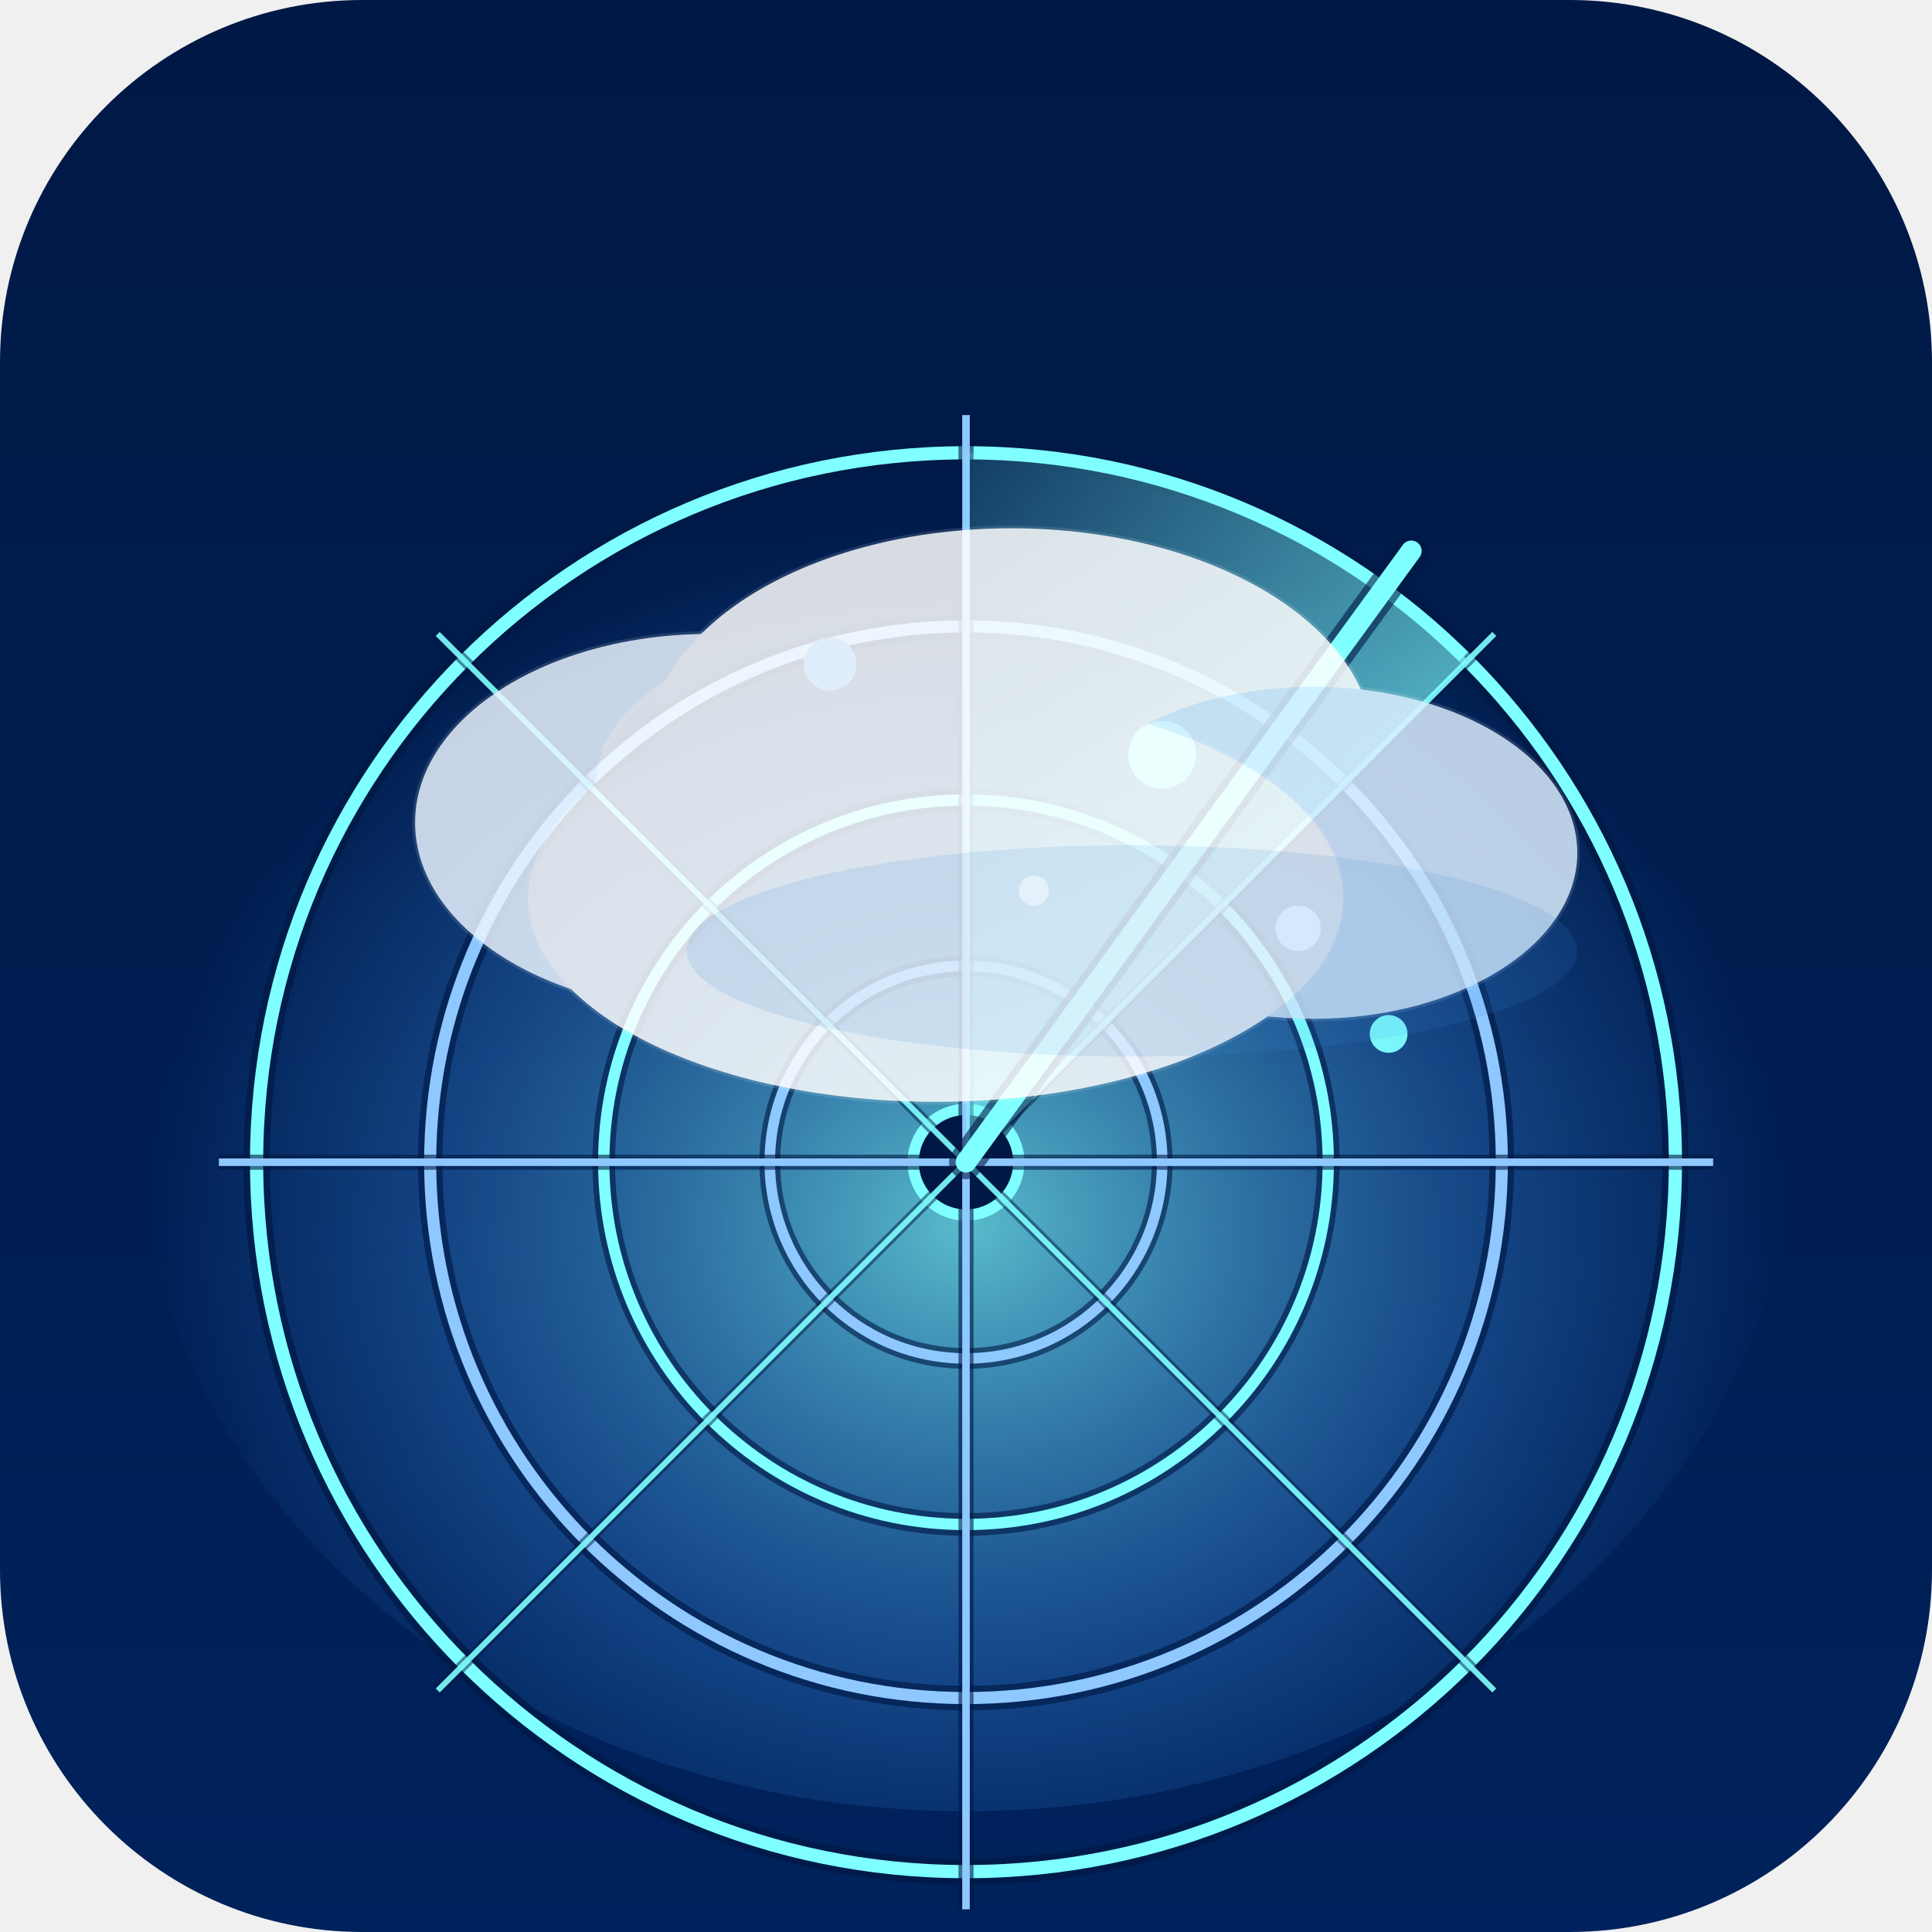
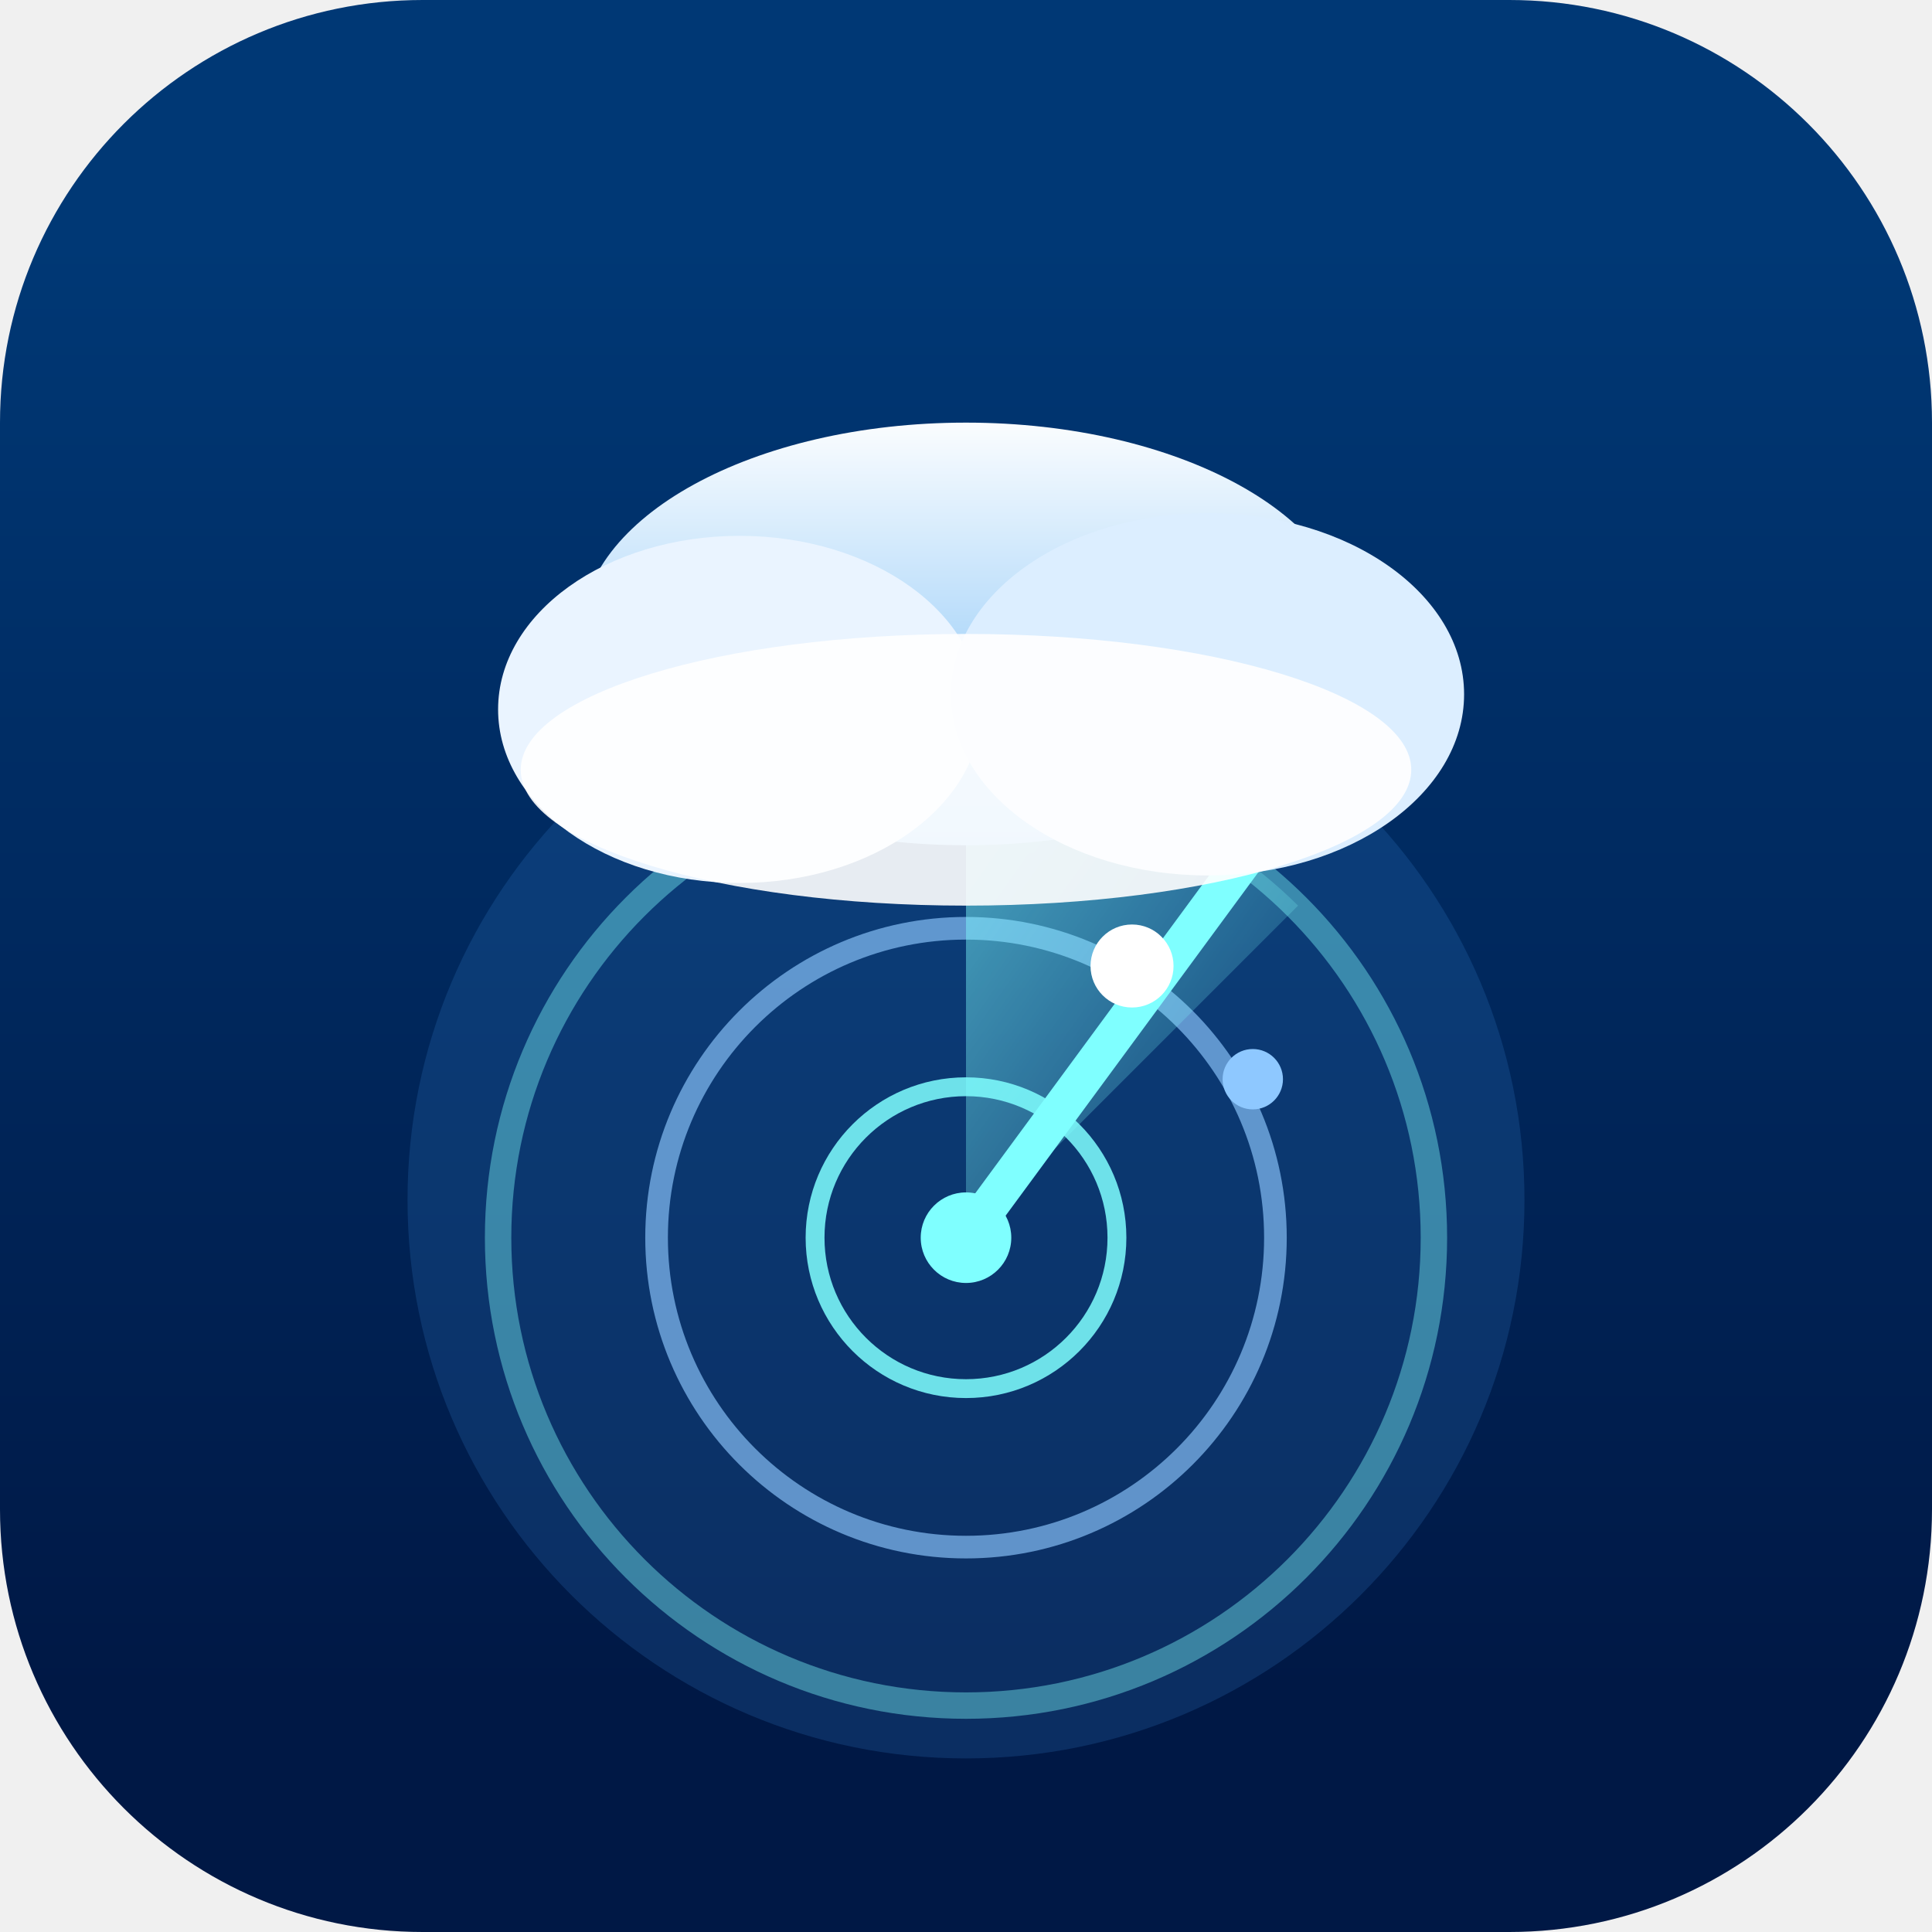
<svg xmlns="http://www.w3.org/2000/svg" viewBox="0 0 512 512" role="img" aria-label="Echo Weather">
  <defs>
-     <linearGradient id="sky" x1="0" y1="0" x2="0" y2="1">
-       <stop offset="0%" stop-color="#001845" />
-       <stop offset="100%" stop-color="#00225c" />
+     <linearGradient id="sky" x1="256" y1="64" x2="256" y2="448" gradientUnits="userSpaceOnUse">
+       <stop offset="0%" stop-color="#003875" />
+       <stop offset="100%" stop-color="#001845" />
    </linearGradient>
-     <linearGradient id="beam" x1="0" y1="0" x2="1" y2="1">
-       <stop offset="0%" stop-color="#7fffff" stop-opacity="0.15" />
-       <stop offset="100%" stop-color="#7fffff" stop-opacity="0.88" />
+     <linearGradient id="sweep" x1="0" y1="0" x2="1" y2="1">
+       <stop offset="0%" stop-color="#7fffff" stop-opacity="0.55" />
+       <stop offset="100%" stop-color="#7fffff" stop-opacity="0" />
    </linearGradient>
-     <linearGradient id="cloudTop" x1="120" y1="150" x2="400" y2="300">
+     <linearGradient id="cloudFill" x1="256" y1="108" x2="256" y2="228" gradientUnits="userSpaceOnUse">
      <stop offset="0%" stop-color="#ffffff" />
-       <stop offset="55%" stop-color="#c5e4ff" />
-       <stop offset="100%" stop-color="#5aa8f0" />
+       <stop offset="100%" stop-color="#6eb8f5" />
    </linearGradient>
-     <linearGradient id="cloudSide" x1="300" y1="160" x2="420" y2="280">
-       <stop offset="0%" stop-color="#eaf4ff" />
-       <stop offset="100%" stop-color="#3c91e6" />
-     </linearGradient>
-     <radialGradient id="radarGlow" cx="50%" cy="58%" r="50%">
-       <stop offset="0%" stop-color="#7fffff" stop-opacity="0.7" />
-       <stop offset="65%" stop-color="#3c91e6" stop-opacity="0.32" />
-       <stop offset="100%" stop-color="#3c91e6" stop-opacity="0" />
-     </radialGradient>
  </defs>
-   <rect width="512" height="512" rx="96" fill="url(#sky)" />
-   <ellipse cx="256" cy="295" rx="220" ry="185" fill="url(#radarGlow)" />
-   <g transform="translate(256 308)">
-     <g>
-       <circle r="188" fill="none" stroke="#001845" stroke-width="7" opacity="0.7" />
-       <circle r="188" fill="none" stroke="#7fffff" stroke-width="3.5" />
-       <circle r="142" fill="none" stroke="#001845" stroke-width="6.5" opacity="0.65" />
-       <circle r="142" fill="none" stroke="#8ec8ff" stroke-width="3.2" />
-       <circle r="96" fill="none" stroke="#001845" stroke-width="6" opacity="0.62" />
-       <circle r="96" fill="none" stroke="#7fffff" stroke-width="3" />
-       <circle r="52" fill="none" stroke="#001845" stroke-width="5.5" opacity="0.6" />
-       <circle r="52" fill="none" stroke="#8ec8ff" stroke-width="2.8" />
-     </g>
-     <circle r="14" fill="#001845" stroke="#7fffff" stroke-width="3" />
-     <line x1="-198" y1="0" x2="198" y2="0" stroke="#001845" stroke-width="4" opacity="0.6" />
-     <line x1="-198" y1="0" x2="198" y2="0" stroke="#8ec8ff" stroke-width="2" />
-     <line x1="0" y1="-198" x2="0" y2="198" stroke="#001845" stroke-width="4" opacity="0.6" />
-     <line x1="0" y1="-198" x2="0" y2="198" stroke="#8ec8ff" stroke-width="2" />
-     <line x1="-140" y1="-140" x2="140" y2="140" stroke="#001845" stroke-width="3" opacity="0.5" />
-     <line x1="-140" y1="-140" x2="140" y2="140" stroke="#7fffff" stroke-width="1.5" opacity="0.9" />
-     <line x1="140" y1="-140" x2="-140" y2="140" stroke="#001845" stroke-width="3" opacity="0.5" />
-     <line x1="140" y1="-140" x2="-140" y2="140" stroke="#7fffff" stroke-width="1.5" opacity="0.9" />
-     <path d="M0 0 L0 -188 A188 188 0 0 1 133 -133 Z" fill="url(#beam)" />
-     <line x1="0" y1="0" x2="118" y2="-162" stroke="#001845" stroke-width="9" stroke-linecap="round" opacity="0.6" />
-     <line x1="0" y1="0" x2="118" y2="-162" stroke="#7fffff" stroke-width="5.5" stroke-linecap="round" />
-     <circle cx="52" cy="-108" r="9" fill="#7fffff" />
-     <circle cx="88" cy="-62" r="6" fill="#8ec8ff" />
-     <circle cx="-36" cy="-132" r="7" fill="#3c91e6" />
-     <circle cx="112" cy="-34" r="5" fill="#7fffff" opacity="0.95" />
-     <circle cx="18" cy="-72" r="4" fill="#ffffff" opacity="0.85" />
+   <rect width="512" height="512" rx="112" fill="url(#sky)" />
+   <circle cx="256" cy="318" r="148" fill="#3c91e6" opacity="0.18" />
+   <g transform="translate(256 328)" fill="none" stroke-linecap="round">
+     <circle r="124" stroke="#7fffff" stroke-width="7" opacity="0.4" />
+     <circle r="82" stroke="#8ec8ff" stroke-width="6" opacity="0.65" />
+     <circle r="40" stroke="#7fffff" stroke-width="5" opacity="0.85" />
+     <path d="M0 0 L0 -124 A124 124 0 0 1 88 -88 Z" fill="url(#sweep)" />
+     <line x1="0" y1="0" x2="78" y2="-106" stroke="#7fffff" stroke-width="10" stroke-linecap="round" />
+     <circle r="12" fill="#7fffff" />
+     <circle cx="44" cy="-72" r="11" fill="#ffffff" />
+     <circle cx="76" cy="-42" r="8" fill="#8ec8ff" />
  </g>
-   <g opacity="0.84">
-     <ellipse class="cloud-trace" cx="188" cy="218" rx="78" ry="50" fill="url(#cloudSide)" stroke="rgba(255,255,255,0.14)" stroke-width="1.4" paint-order="stroke fill" />
-     <ellipse class="cloud-trace" cx="268" cy="198" rx="96" ry="58" fill="url(#cloudTop)" stroke="rgba(255,255,255,0.14)" stroke-width="1.4" paint-order="stroke fill" />
-     <ellipse class="cloud-trace" cx="348" cy="226" rx="70" ry="44" fill="#dceeff" stroke="rgba(255,255,255,0.14)" stroke-width="1.4" paint-order="stroke fill" />
-     <ellipse class="cloud-trace" cx="248" cy="238" rx="108" ry="54" fill="#ffffff" stroke="rgba(255,255,255,0.14)" stroke-width="1.4" paint-order="stroke fill" />
-     <ellipse class="cloud-trace" cx="210" cy="208" rx="52" ry="36" fill="#ffffff" opacity="0.9" stroke="rgba(255,255,255,0.12)" stroke-width="1.2" paint-order="stroke fill" />
-     <ellipse cx="300" cy="252" rx="118" ry="28" fill="#3c91e6" opacity="0.14" />
-   </g>
+   <ellipse cx="256" cy="168" rx="102" ry="56" fill="url(#cloudFill)" />
+   <ellipse cx="196" cy="188" rx="64" ry="46" fill="#eaf4ff" />
+   <ellipse cx="320" cy="184" rx="68" ry="48" fill="#dceeff" />
+   <ellipse cx="256" cy="204" rx="118" ry="36" fill="#ffffff" opacity="0.9" />
</svg>
